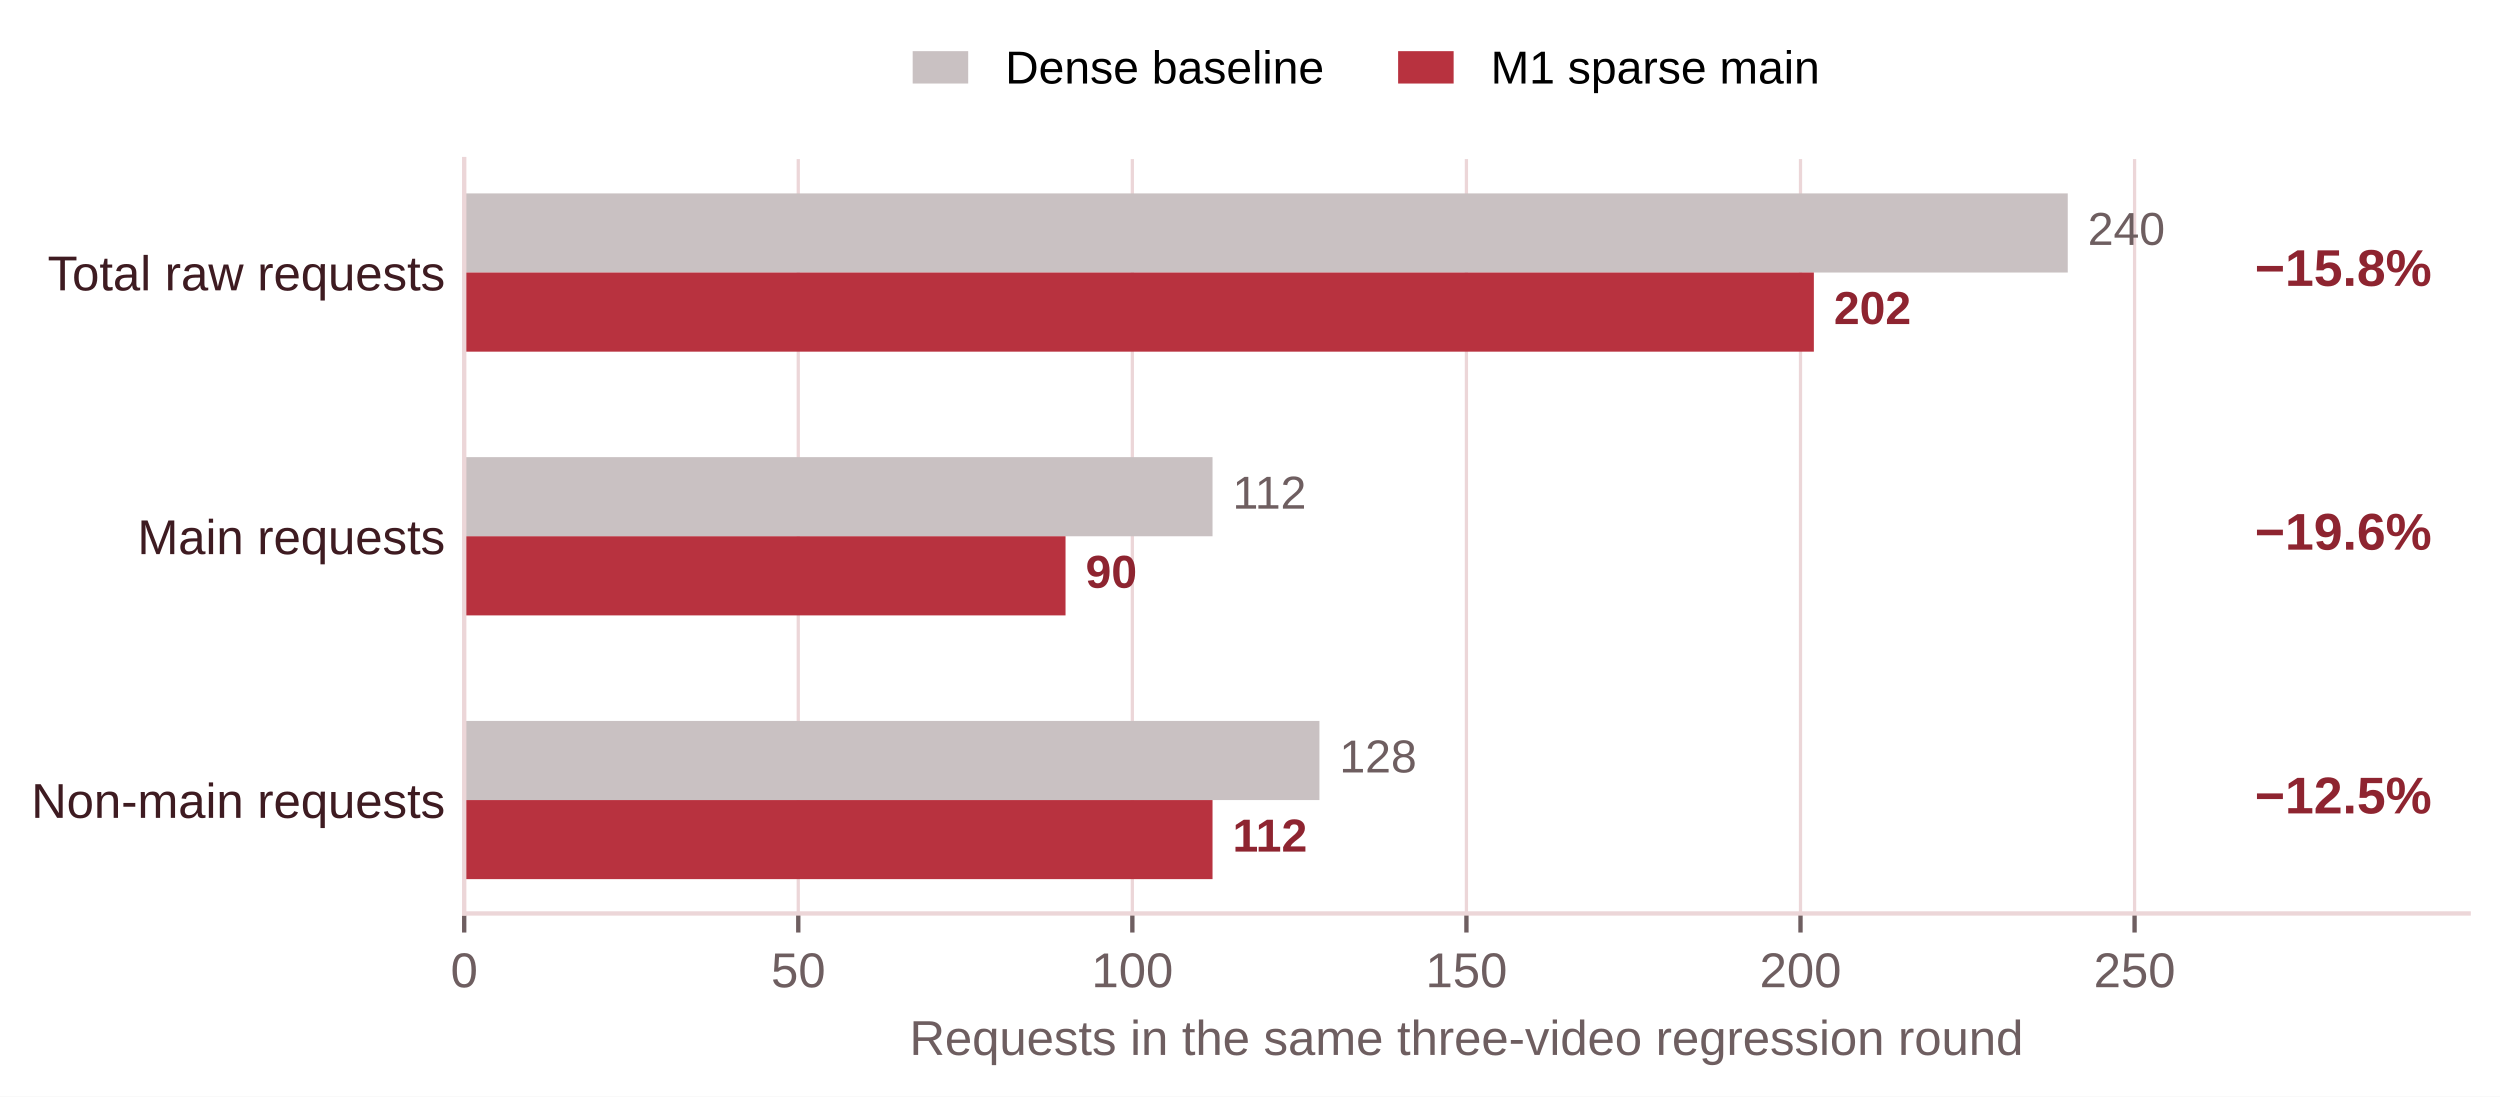
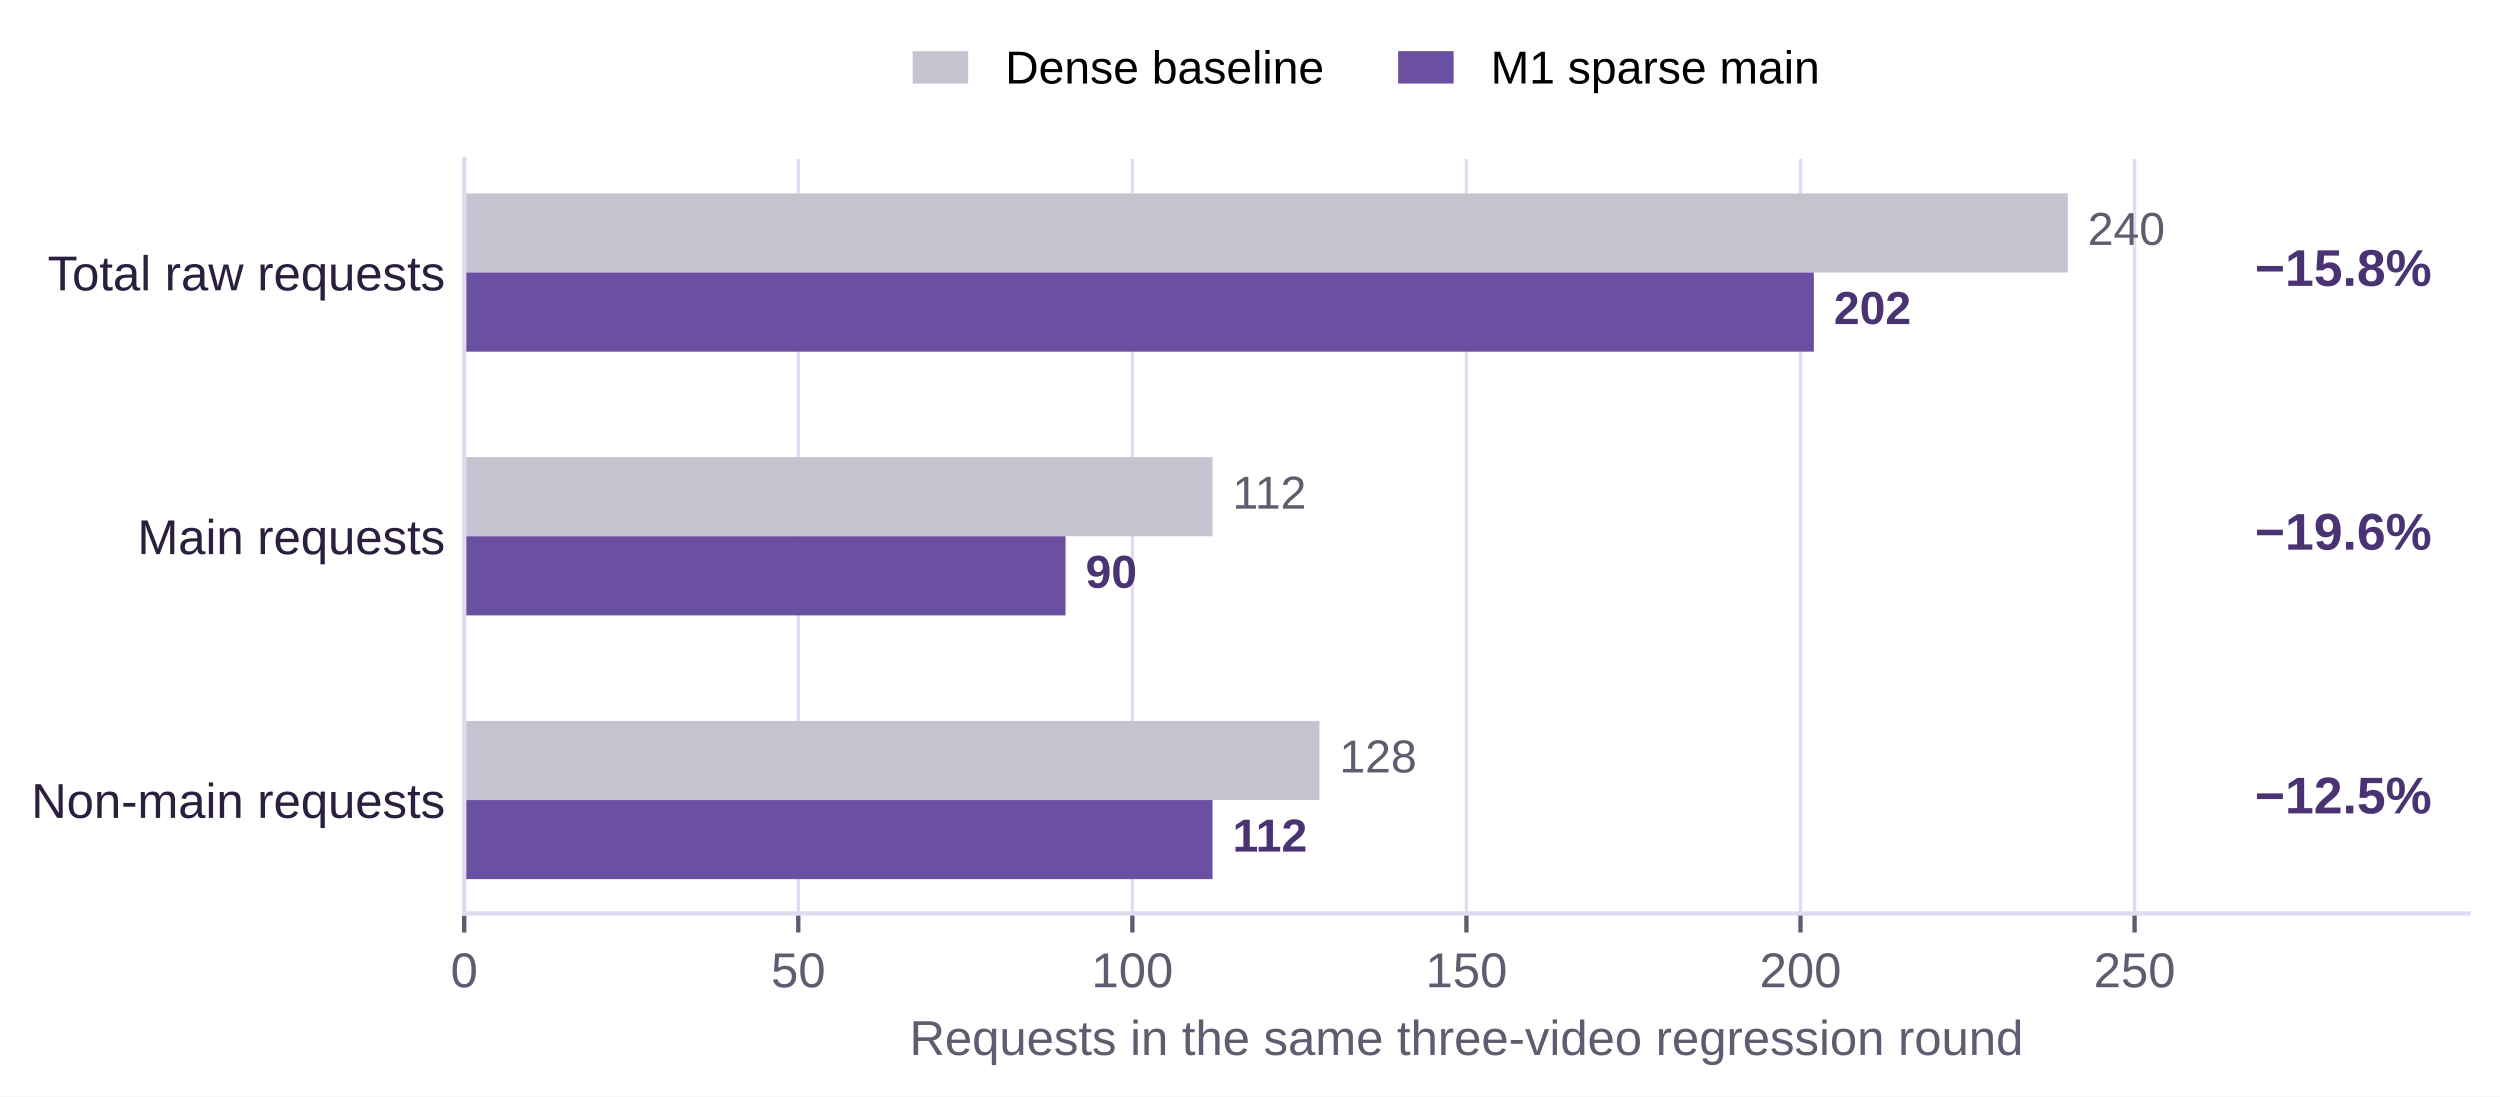
<svg xmlns="http://www.w3.org/2000/svg" xmlns:xlink="http://www.w3.org/1999/xlink" width="459.329pt" height="201.483pt" viewBox="0 0 459.329 201.483" version="1.1">
  <defs>
    <style type="text/css">*{stroke-linejoin: round; stroke-linecap: butt}</style>
  </defs>
  <g id="figure_1">
    <g id="patch_1">
      <path d="M 0 201.483  L 459.329 201.483  L 459.329 0  L 0 0  z " style="fill: #ffffff" />
    </g>
    <g id="axes_1">
      <g id="patch_2">
        <path d="M 85.289 167.83  L 453.569 167.83  L 453.569 29.23  L 85.289 29.23  z " style="fill: #ffffff" />
      </g>
      <g id="matplotlib.axis_1">
        <g id="xtick_1">
          <g id="line2d_1">
-             <path d="M 85.289 167.83  L 85.289 29.23  " clip-path="url(#p921c501804)" style="fill: none; stroke: #ecd6d8; stroke-width: 0.6; stroke-linecap: square" />
+             <path d="M 85.289 167.83  L 85.289 29.23  " clip-path="url(#p921c501804)" style="fill: none; stroke: #e2daf0; stroke-width: 0.6; stroke-linecap: square" />
          </g>
          <g id="line2d_2">
            <defs>
-               <path id="m20e1f755e6" d="M 0 0  L 0 3.5  " style="stroke: #6e5e60; stroke-width: 0.8" />
+               <path id="md927e85dd0" d="M 0 0  L 0 3.5  " style="stroke: #625a6e; stroke-width: 0.8" />
            </defs>
            <g>
-               <use xlink:href="#m20e1f755e6" x="85.289" y="167.83" style="fill: #6e5e60; stroke: #6e5e60; stroke-width: 0.8" />
+               <use xlink:href="#md927e85dd0" x="85.289" y="167.83" style="fill: #625a6e; stroke: #625a6e; stroke-width: 0.8" />
            </g>
          </g>
          <g id="text_1">
-             <text style="font-size: 9px; font-family: 'Arial', 'Helvetica', 'DejaVu Sans', sans-serif; text-anchor: middle; fill: #6e5e60" x="85.289" y="181.382" transform="rotate(-0 85.28891 181.3822)">0</text>
+             <text style="font-size: 9px; font-family: 'Arial', 'Helvetica', 'DejaVu Sans', sans-serif; text-anchor: middle; fill: #625a6e" x="85.289" y="181.382" transform="rotate(-0 85.28891 181.3822)">0</text>
          </g>
        </g>
        <g id="xtick_2">
          <g id="line2d_3">
-             <path d="M 146.669 167.83  L 146.669 29.23  " clip-path="url(#p921c501804)" style="fill: none; stroke: #ecd6d8; stroke-width: 0.6; stroke-linecap: square" />
+             <path d="M 146.669 167.83  L 146.669 29.23  " clip-path="url(#p921c501804)" style="fill: none; stroke: #e2daf0; stroke-width: 0.6; stroke-linecap: square" />
          </g>
          <g id="line2d_4">
            <g>
-               <use xlink:href="#m20e1f755e6" x="146.669" y="167.83" style="fill: #6e5e60; stroke: #6e5e60; stroke-width: 0.8" />
+               <use xlink:href="#md927e85dd0" x="146.669" y="167.83" style="fill: #625a6e; stroke: #625a6e; stroke-width: 0.8" />
            </g>
          </g>
          <g id="text_2">
-             <text style="font-size: 9px; font-family: 'Arial', 'Helvetica', 'DejaVu Sans', sans-serif; text-anchor: middle; fill: #6e5e60" x="146.669" y="181.382" transform="rotate(-0 146.6689 181.3822)">50</text>
+             <text style="font-size: 9px; font-family: 'Arial', 'Helvetica', 'DejaVu Sans', sans-serif; text-anchor: middle; fill: #625a6e" x="146.669" y="181.382" transform="rotate(-0 146.6689 181.3822)">50</text>
          </g>
        </g>
        <g id="xtick_3">
          <g id="line2d_5">
-             <path d="M 208.049 167.83  L 208.049 29.23  " clip-path="url(#p921c501804)" style="fill: none; stroke: #ecd6d8; stroke-width: 0.6; stroke-linecap: square" />
+             <path d="M 208.049 167.83  L 208.049 29.23  " clip-path="url(#p921c501804)" style="fill: none; stroke: #e2daf0; stroke-width: 0.6; stroke-linecap: square" />
          </g>
          <g id="line2d_6">
            <g>
-               <use xlink:href="#m20e1f755e6" x="208.049" y="167.83" style="fill: #6e5e60; stroke: #6e5e60; stroke-width: 0.8" />
+               <use xlink:href="#md927e85dd0" x="208.049" y="167.83" style="fill: #625a6e; stroke: #625a6e; stroke-width: 0.8" />
            </g>
          </g>
          <g id="text_3">
-             <text style="font-size: 9px; font-family: 'Arial', 'Helvetica', 'DejaVu Sans', sans-serif; text-anchor: middle; fill: #6e5e60" x="208.049" y="181.382" transform="rotate(-0 208.0489 181.3822)">100</text>
+             <text style="font-size: 9px; font-family: 'Arial', 'Helvetica', 'DejaVu Sans', sans-serif; text-anchor: middle; fill: #625a6e" x="208.049" y="181.382" transform="rotate(-0 208.0489 181.3822)">100</text>
          </g>
        </g>
        <g id="xtick_4">
          <g id="line2d_7">
-             <path d="M 269.429 167.83  L 269.429 29.23  " clip-path="url(#p921c501804)" style="fill: none; stroke: #ecd6d8; stroke-width: 0.6; stroke-linecap: square" />
+             <path d="M 269.429 167.83  L 269.429 29.23  " clip-path="url(#p921c501804)" style="fill: none; stroke: #e2daf0; stroke-width: 0.6; stroke-linecap: square" />
          </g>
          <g id="line2d_8">
            <g>
-               <use xlink:href="#m20e1f755e6" x="269.429" y="167.83" style="fill: #6e5e60; stroke: #6e5e60; stroke-width: 0.8" />
+               <use xlink:href="#md927e85dd0" x="269.429" y="167.83" style="fill: #625a6e; stroke: #625a6e; stroke-width: 0.8" />
            </g>
          </g>
          <g id="text_4">
-             <text style="font-size: 9px; font-family: 'Arial', 'Helvetica', 'DejaVu Sans', sans-serif; text-anchor: middle; fill: #6e5e60" x="269.429" y="181.382" transform="rotate(-0 269.4289 181.3822)">150</text>
+             <text style="font-size: 9px; font-family: 'Arial', 'Helvetica', 'DejaVu Sans', sans-serif; text-anchor: middle; fill: #625a6e" x="269.429" y="181.382" transform="rotate(-0 269.4289 181.3822)">150</text>
          </g>
        </g>
        <g id="xtick_5">
          <g id="line2d_9">
-             <path d="M 330.809 167.83  L 330.809 29.23  " clip-path="url(#p921c501804)" style="fill: none; stroke: #ecd6d8; stroke-width: 0.6; stroke-linecap: square" />
+             <path d="M 330.809 167.83  L 330.809 29.23  " clip-path="url(#p921c501804)" style="fill: none; stroke: #e2daf0; stroke-width: 0.6; stroke-linecap: square" />
          </g>
          <g id="line2d_10">
            <g>
-               <use xlink:href="#m20e1f755e6" x="330.809" y="167.83" style="fill: #6e5e60; stroke: #6e5e60; stroke-width: 0.8" />
+               <use xlink:href="#md927e85dd0" x="330.809" y="167.83" style="fill: #625a6e; stroke: #625a6e; stroke-width: 0.8" />
            </g>
          </g>
          <g id="text_5">
-             <text style="font-size: 9px; font-family: 'Arial', 'Helvetica', 'DejaVu Sans', sans-serif; text-anchor: middle; fill: #6e5e60" x="330.809" y="181.382" transform="rotate(-0 330.8089 181.3822)">200</text>
+             <text style="font-size: 9px; font-family: 'Arial', 'Helvetica', 'DejaVu Sans', sans-serif; text-anchor: middle; fill: #625a6e" x="330.809" y="181.382" transform="rotate(-0 330.8089 181.3822)">200</text>
          </g>
        </g>
        <g id="xtick_6">
          <g id="line2d_11">
-             <path d="M 392.189 167.83  L 392.189 29.23  " clip-path="url(#p921c501804)" style="fill: none; stroke: #ecd6d8; stroke-width: 0.6; stroke-linecap: square" />
+             <path d="M 392.189 167.83  L 392.189 29.23  " clip-path="url(#p921c501804)" style="fill: none; stroke: #e2daf0; stroke-width: 0.6; stroke-linecap: square" />
          </g>
          <g id="line2d_12">
            <g>
-               <use xlink:href="#m20e1f755e6" x="392.189" y="167.83" style="fill: #6e5e60; stroke: #6e5e60; stroke-width: 0.8" />
+               <use xlink:href="#md927e85dd0" x="392.189" y="167.83" style="fill: #625a6e; stroke: #625a6e; stroke-width: 0.8" />
            </g>
          </g>
          <g id="text_6">
-             <text style="font-size: 9px; font-family: 'Arial', 'Helvetica', 'DejaVu Sans', sans-serif; text-anchor: middle; fill: #6e5e60" x="392.189" y="181.382" transform="rotate(-0 392.1889 181.3822)">250</text>
+             <text style="font-size: 9px; font-family: 'Arial', 'Helvetica', 'DejaVu Sans', sans-serif; text-anchor: middle; fill: #625a6e" x="392.189" y="181.382" transform="rotate(-0 392.1889 181.3822)">250</text>
          </g>
        </g>
        <g id="text_7">
-           <text style="font-size: 9px; font-family: 'Arial', 'Helvetica', 'DejaVu Sans', sans-serif; text-anchor: middle; fill: #6e5e60" x="269.429" y="193.829" transform="rotate(-0 269.4289 193.8285)">Requests in the same three-video regression round</text>
+           <text style="font-size: 9px; font-family: 'Arial', 'Helvetica', 'DejaVu Sans', sans-serif; text-anchor: middle; fill: #625a6e" x="269.429" y="193.829" transform="rotate(-0 269.4289 193.8285)">Requests in the same three-video regression round</text>
        </g>
      </g>
      <g id="matplotlib.axis_2">
        <g id="ytick_1">
          <g id="line2d_13" />
          <g id="text_8">
-             <text style="font-size: 9px; font-family: 'Arial', 'Helvetica', 'DejaVu Sans', sans-serif; text-anchor: end; fill: #3e1b21" x="81.789" y="53.345" transform="rotate(-0 81.78891 53.34459)">Total raw requests</text>
+             <text style="font-size: 9px; font-family: 'Arial', 'Helvetica', 'DejaVu Sans', sans-serif; text-anchor: end; fill: #2a1f3d" x="81.789" y="53.345" transform="rotate(-0 81.78891 53.34459)">Total raw requests</text>
          </g>
        </g>
        <g id="ytick_2">
          <g id="line2d_14" />
          <g id="text_9">
-             <text style="font-size: 9px; font-family: 'Arial', 'Helvetica', 'DejaVu Sans', sans-serif; text-anchor: end; fill: #3e1b21" x="81.789" y="101.806" transform="rotate(-0 81.78891 101.8061)">Main requests</text>
+             <text style="font-size: 9px; font-family: 'Arial', 'Helvetica', 'DejaVu Sans', sans-serif; text-anchor: end; fill: #2a1f3d" x="81.789" y="101.806" transform="rotate(-0 81.78891 101.8061)">Main requests</text>
          </g>
        </g>
        <g id="ytick_3">
          <g id="line2d_15" />
          <g id="text_10">
-             <text style="font-size: 9px; font-family: 'Arial', 'Helvetica', 'DejaVu Sans', sans-serif; text-anchor: end; fill: #3e1b21" x="81.789" y="150.268" transform="rotate(-0 81.78891 150.2677)">Non-main requests</text>
+             <text style="font-size: 9px; font-family: 'Arial', 'Helvetica', 'DejaVu Sans', sans-serif; text-anchor: end; fill: #2a1f3d" x="81.789" y="150.268" transform="rotate(-0 81.78891 150.2677)">Non-main requests</text>
          </g>
        </g>
      </g>
      <g id="patch_3">
-         <path d="M 85.289 50.068  L 379.913 50.068  L 379.913 35.53  L 85.289 35.53  z " clip-path="url(#p921c501804)" style="fill: #c9c1c2" />
+         <path d="M 85.289 50.068  L 379.913 50.068  L 379.913 35.53  L 85.289 35.53  z " clip-path="url(#p921c501804)" style="fill: #c7c2cf" />
      </g>
      <g id="patch_4">
-         <path d="M 85.289 98.53  L 222.78 98.53  L 222.78 83.992  L 85.289 83.992  z " clip-path="url(#p921c501804)" style="fill: #c9c1c2" />
+         <path d="M 85.289 98.53  L 222.78 98.53  L 222.78 83.992  L 85.289 83.992  z " clip-path="url(#p921c501804)" style="fill: #c7c2cf" />
      </g>
      <g id="patch_5">
-         <path d="M 85.289 146.992  L 242.422 146.992  L 242.422 132.453  L 85.289 132.453  z " clip-path="url(#p921c501804)" style="fill: #c9c1c2" />
+         <path d="M 85.289 146.992  L 242.422 146.992  L 242.422 132.453  L 85.289 132.453  z " clip-path="url(#p921c501804)" style="fill: #c7c2cf" />
      </g>
      <g id="patch_6">
-         <path d="M 85.289 64.607  L 333.264 64.607  L 333.264 50.068  L 85.289 50.068  z " clip-path="url(#p921c501804)" style="fill: #b8323f" />
+         <path d="M 85.289 64.607  L 333.264 64.607  L 333.264 50.068  L 85.289 50.068  z " clip-path="url(#p921c501804)" style="fill: #6b4fa0" />
      </g>
      <g id="patch_7">
-         <path d="M 85.289 113.068  L 195.773 113.068  L 195.773 98.53  L 85.289 98.53  z " clip-path="url(#p921c501804)" style="fill: #b8323f" />
+         <path d="M 85.289 113.068  L 195.773 113.068  L 195.773 98.53  L 85.289 98.53  z " clip-path="url(#p921c501804)" style="fill: #6b4fa0" />
      </g>
      <g id="patch_8">
-         <path d="M 85.289 161.53  L 222.78 161.53  L 222.78 146.992  L 85.289 146.992  z " clip-path="url(#p921c501804)" style="fill: #b8323f" />
+         <path d="M 85.289 161.53  L 222.78 161.53  L 222.78 146.992  L 85.289 146.992  z " clip-path="url(#p921c501804)" style="fill: #6b4fa0" />
      </g>
      <g id="patch_9">
-         <path d="M 85.289 167.83  L 85.289 29.23  " style="fill: none; stroke: #ecd6d8; stroke-width: 0.8; stroke-linejoin: miter; stroke-linecap: square" />
+         <path d="M 85.289 167.83  L 85.289 29.23  " style="fill: none; stroke: #e2daf0; stroke-width: 0.8; stroke-linejoin: miter; stroke-linecap: square" />
      </g>
      <g id="patch_10">
-         <path d="M 85.289 167.83  L 453.569 167.83  " style="fill: none; stroke: #ecd6d8; stroke-width: 0.8; stroke-linejoin: miter; stroke-linecap: square" />
+         <path d="M 85.289 167.83  L 453.569 167.83  " style="fill: none; stroke: #e2daf0; stroke-width: 0.8; stroke-linejoin: miter; stroke-linecap: square" />
      </g>
      <g id="text_11">
-         <text style="font-size: 8.5px; font-family: 'Arial', 'Helvetica', 'DejaVu Sans', sans-serif; text-anchor: start; fill: #6e5e60" x="383.596" y="44.999" transform="rotate(-0 383.5957 44.99894)">240</text>
+         <text style="font-size: 8.5px; font-family: 'Arial', 'Helvetica', 'DejaVu Sans', sans-serif; text-anchor: start; fill: #625a6e" x="383.596" y="44.999" transform="rotate(-0 383.5957 44.99894)">240</text>
      </g>
      <g id="text_12">
-         <text style="font-weight: 700; font-size: 8.5px; font-family: 'Arial', 'Helvetica', 'DejaVu Sans', sans-serif; text-anchor: start; fill: #8e2430" x="336.947" y="59.537" transform="rotate(-0 336.9469 59.5374)">202</text>
+         <text style="font-weight: 700; font-size: 8.5px; font-family: 'Arial', 'Helvetica', 'DejaVu Sans', sans-serif; text-anchor: start; fill: #4a3373" x="336.947" y="59.537" transform="rotate(-0 336.9469 59.5374)">202</text>
      </g>
      <g id="text_13">
-         <text style="font-weight: 700; font-size: 9.5px; font-family: 'Arial', 'Helvetica', 'DejaVu Sans', sans-serif; text-anchor: start; fill: #8e2430" x="414.286" y="52.527" transform="rotate(-0 414.2857 52.52696)">−15.8%</text>
+         <text style="font-weight: 700; font-size: 9.5px; font-family: 'Arial', 'Helvetica', 'DejaVu Sans', sans-serif; text-anchor: start; fill: #4a3373" x="414.286" y="52.527" transform="rotate(-0 414.2857 52.52696)">−15.8%</text>
      </g>
      <g id="text_14">
-         <text style="font-size: 8.5px; font-family: 'Arial', 'Helvetica', 'DejaVu Sans', sans-serif; text-anchor: start; fill: #6e5e60" x="226.463" y="93.46" transform="rotate(-0 226.4629 93.46048)">112</text>
+         <text style="font-size: 8.5px; font-family: 'Arial', 'Helvetica', 'DejaVu Sans', sans-serif; text-anchor: start; fill: #625a6e" x="226.463" y="93.46" transform="rotate(-0 226.4629 93.46048)">112</text>
      </g>
      <g id="text_15">
-         <text style="font-weight: 700; font-size: 8.5px; font-family: 'Arial', 'Helvetica', 'DejaVu Sans', sans-serif; text-anchor: start; fill: #8e2430" x="199.456" y="107.999" transform="rotate(-0 199.4557 107.9989)">90</text>
+         <text style="font-weight: 700; font-size: 8.5px; font-family: 'Arial', 'Helvetica', 'DejaVu Sans', sans-serif; text-anchor: start; fill: #4a3373" x="199.456" y="107.999" transform="rotate(-0 199.4557 107.9989)">90</text>
      </g>
      <g id="text_16">
-         <text style="font-weight: 700; font-size: 9.5px; font-family: 'Arial', 'Helvetica', 'DejaVu Sans', sans-serif; text-anchor: start; fill: #8e2430" x="414.286" y="100.988" transform="rotate(-0 414.2857 100.9885)">−19.6%</text>
+         <text style="font-weight: 700; font-size: 9.5px; font-family: 'Arial', 'Helvetica', 'DejaVu Sans', sans-serif; text-anchor: start; fill: #4a3373" x="414.286" y="100.988" transform="rotate(-0 414.2857 100.9885)">−19.6%</text>
      </g>
      <g id="text_17">
-         <text style="font-size: 8.5px; font-family: 'Arial', 'Helvetica', 'DejaVu Sans', sans-serif; text-anchor: start; fill: #6e5e60" x="246.105" y="141.922" transform="rotate(-0 246.1045 141.922)">128</text>
+         <text style="font-size: 8.5px; font-family: 'Arial', 'Helvetica', 'DejaVu Sans', sans-serif; text-anchor: start; fill: #625a6e" x="246.105" y="141.922" transform="rotate(-0 246.1045 141.922)">128</text>
      </g>
      <g id="text_18">
-         <text style="font-weight: 700; font-size: 8.5px; font-family: 'Arial', 'Helvetica', 'DejaVu Sans', sans-serif; text-anchor: start; fill: #8e2430" x="226.463" y="156.46" transform="rotate(-0 226.4629 156.4605)">112</text>
+         <text style="font-weight: 700; font-size: 8.5px; font-family: 'Arial', 'Helvetica', 'DejaVu Sans', sans-serif; text-anchor: start; fill: #4a3373" x="226.463" y="156.46" transform="rotate(-0 226.4629 156.4605)">112</text>
      </g>
      <g id="text_19">
-         <text style="font-weight: 700; font-size: 9.5px; font-family: 'Arial', 'Helvetica', 'DejaVu Sans', sans-serif; text-anchor: start; fill: #8e2430" x="414.286" y="149.45" transform="rotate(-0 414.2857 149.45)">−12.5%</text>
+         <text style="font-weight: 700; font-size: 9.5px; font-family: 'Arial', 'Helvetica', 'DejaVu Sans', sans-serif; text-anchor: start; fill: #4a3373" x="414.286" y="149.45" transform="rotate(-0 414.2857 149.45)">−12.5%</text>
      </g>
      <g id="legend_1">
        <g id="patch_11">
-           <path d="M 167.688 15.348  L 177.888 15.348  L 177.888 9.398  L 167.688 9.398  z " style="fill: #c9c1c2" />
+           <path d="M 167.688 15.348  L 177.888 15.348  L 177.888 9.398  L 167.688 9.398  z " style="fill: #c7c2cf" />
        </g>
        <g id="text_20">
          <text style="font-size: 8.5px; font-family: 'Arial', 'Helvetica', 'DejaVu Sans', sans-serif; text-anchor: start" x="184.688" y="15.348" transform="rotate(-0 184.6877 15.34823)">Dense baseline</text>
        </g>
        <g id="patch_12">
-           <path d="M 256.879 15.348  L 267.079 15.348  L 267.079 9.398  L 256.879 9.398  z " style="fill: #b8323f" />
+           <path d="M 256.879 15.348  L 267.079 15.348  L 267.079 9.398  L 256.879 9.398  z " style="fill: #6b4fa0" />
        </g>
        <g id="text_21">
          <text style="font-size: 8.5px; font-family: 'Arial', 'Helvetica', 'DejaVu Sans', sans-serif; text-anchor: start" x="273.879" y="15.348" transform="rotate(-0 273.8792 15.34823)">M1 sparse main</text>
        </g>
      </g>
    </g>
  </g>
  <defs>
    <clipPath id="p921c501804">
      <rect x="85.289" y="29.23" width="368.28" height="138.6" />
    </clipPath>
  </defs>
</svg>
